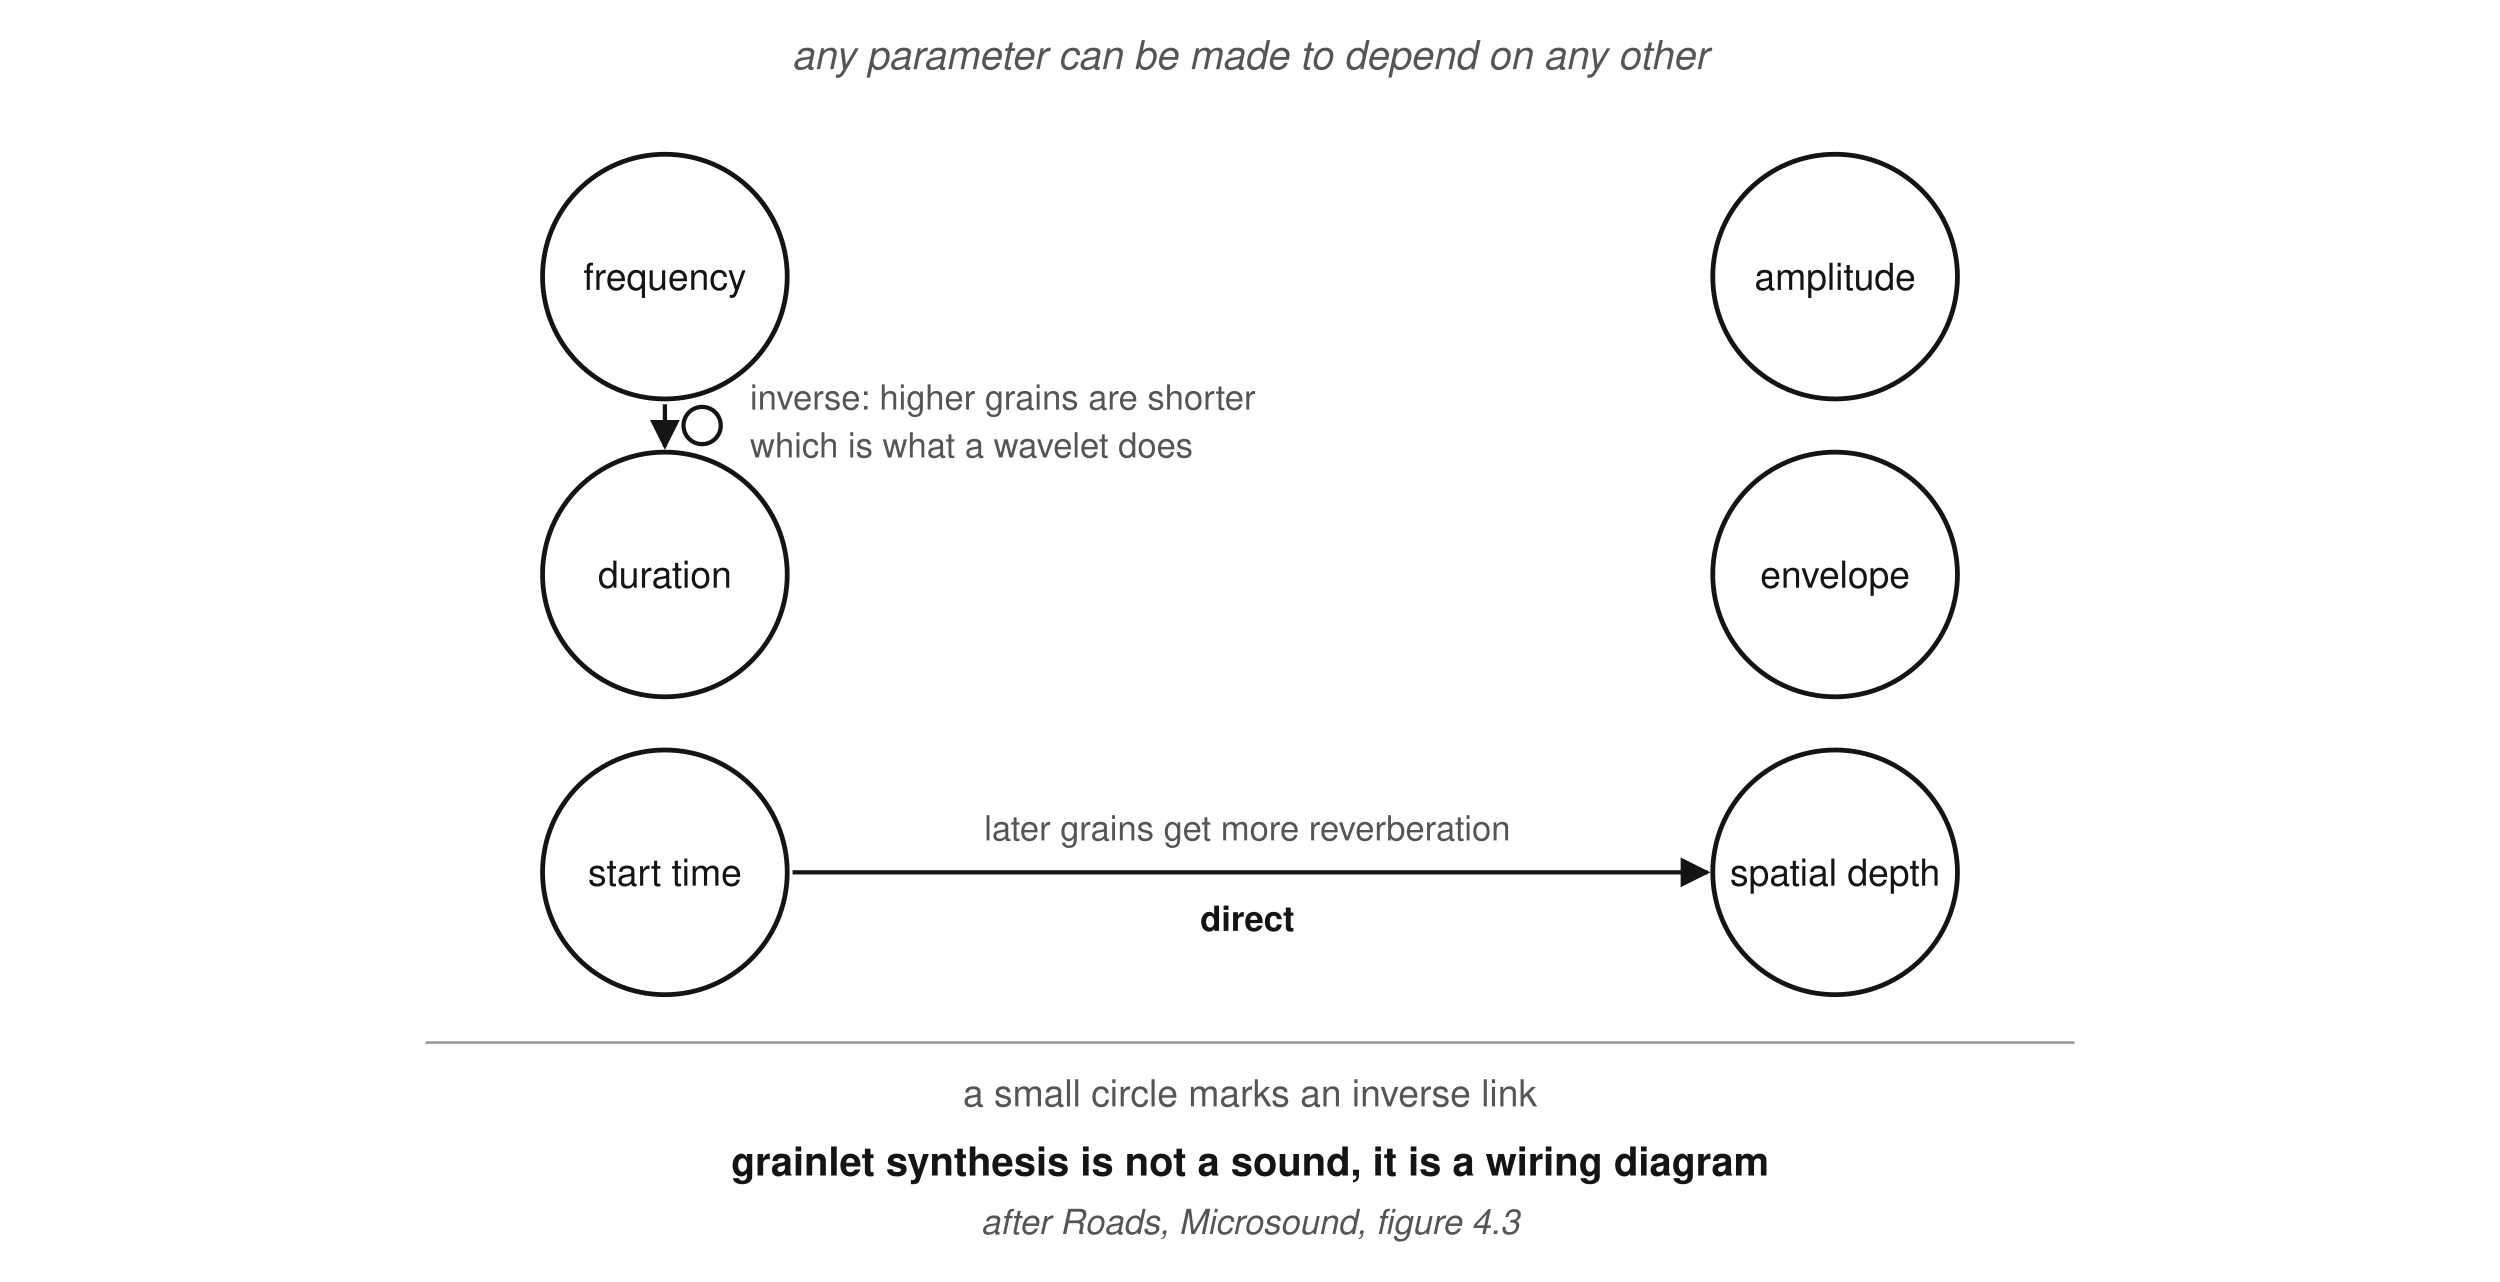
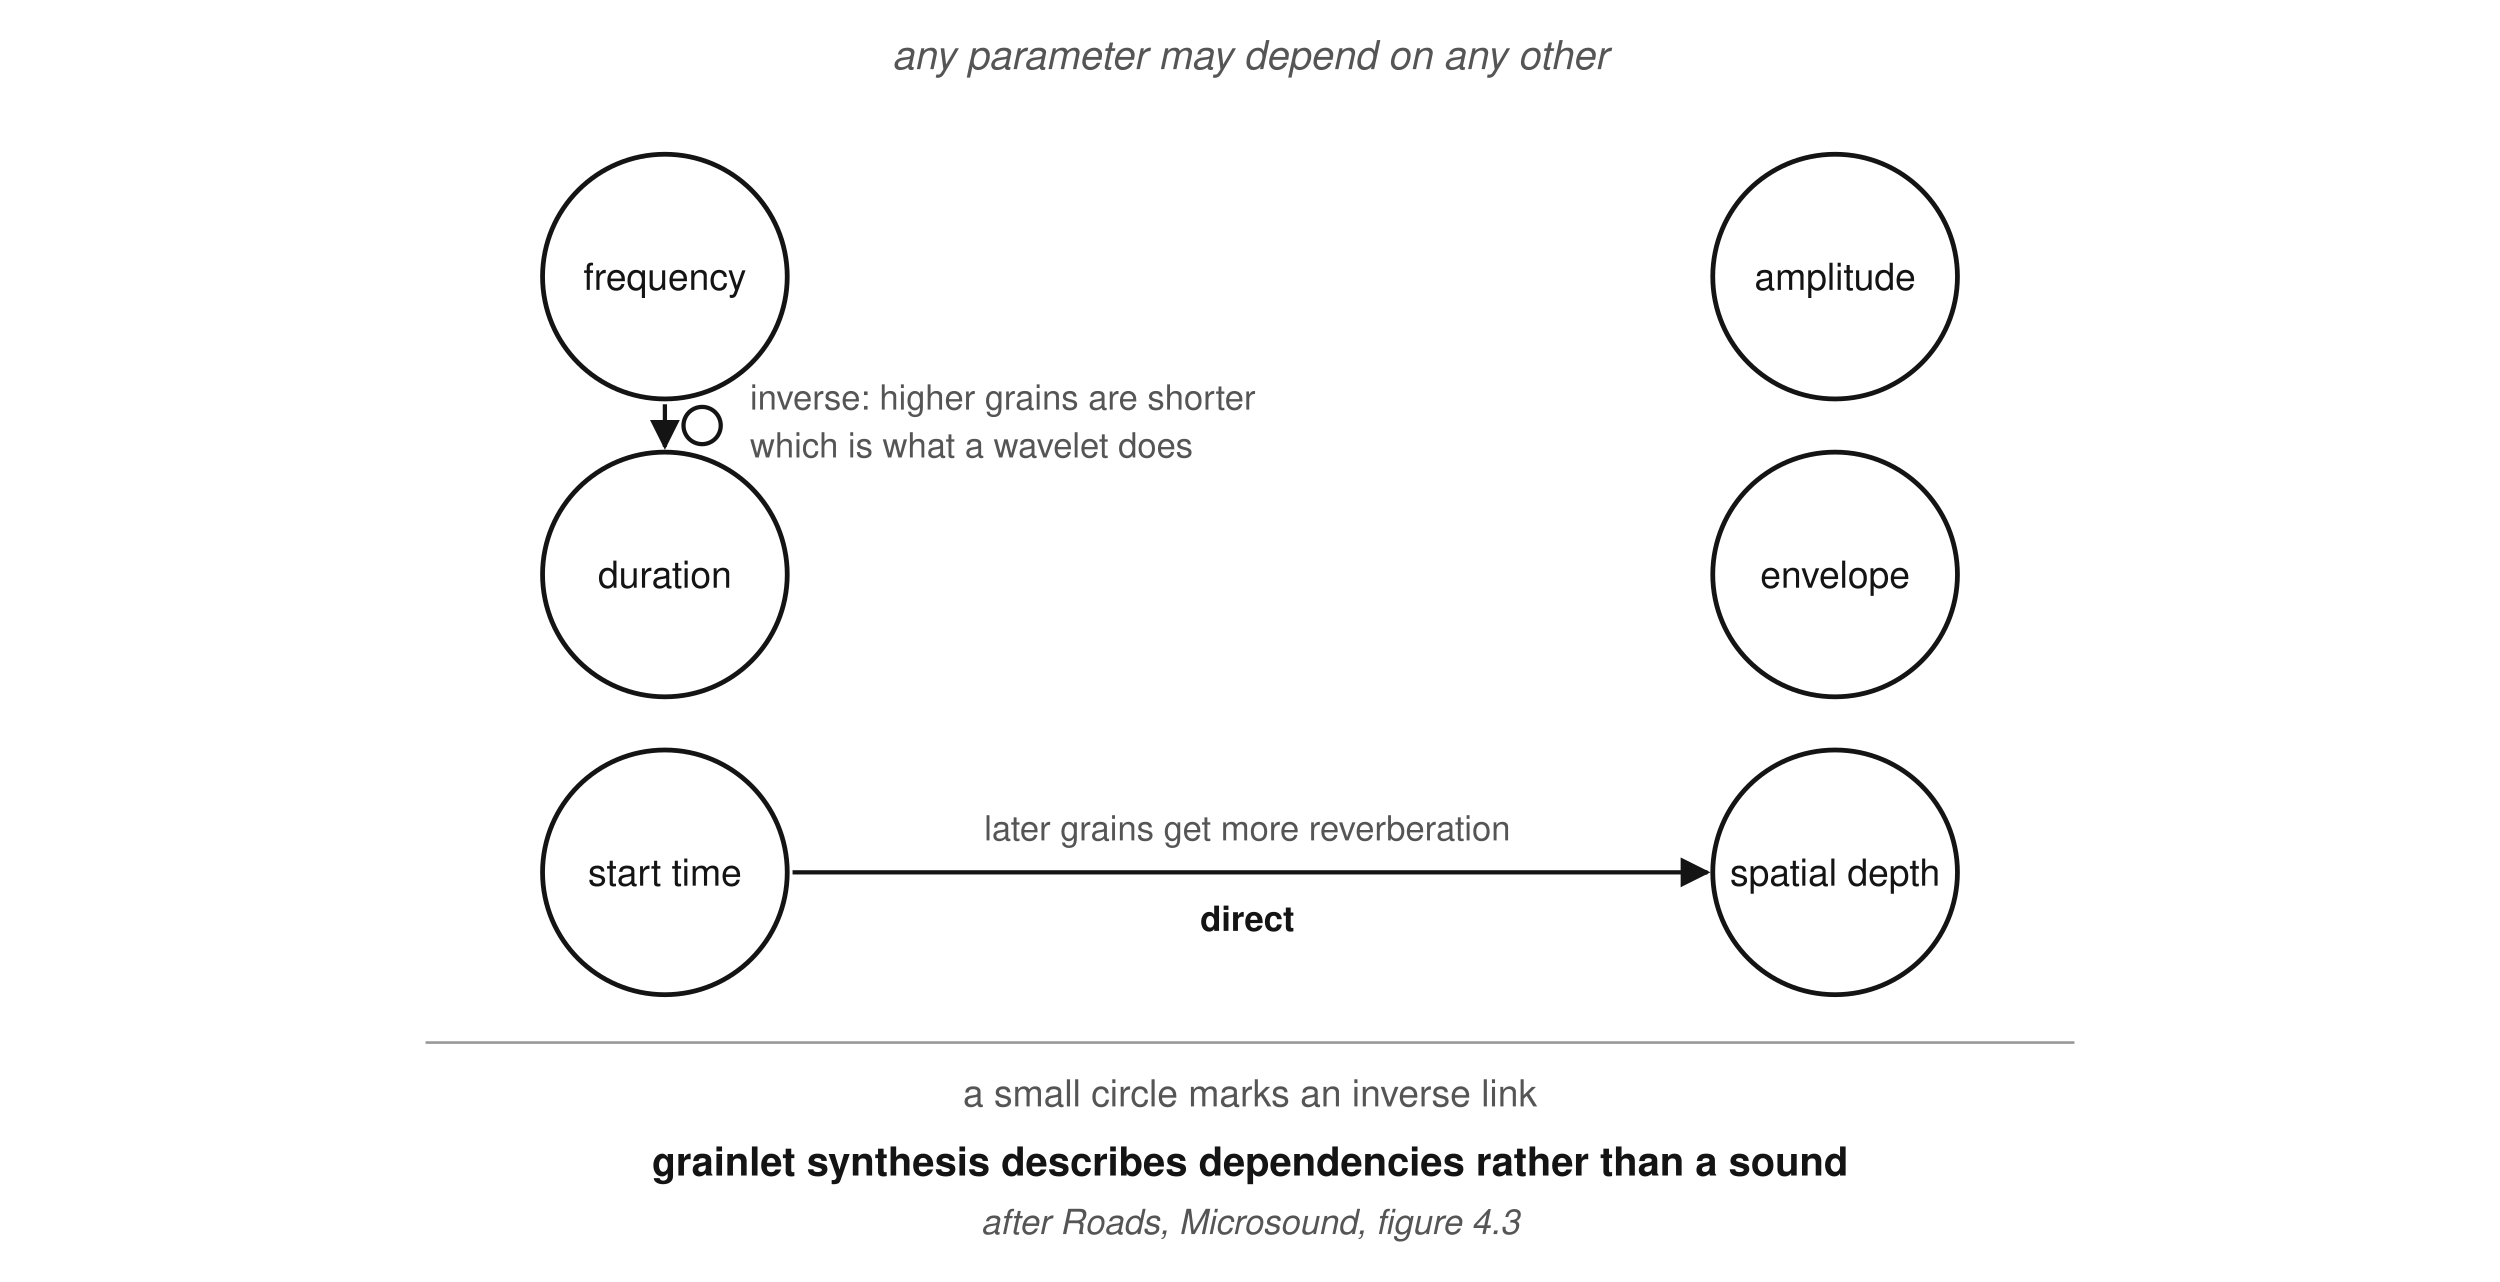
<svg xmlns="http://www.w3.org/2000/svg" viewBox="0 0 940 482" width="940" height="482" font-family="Avenir Next, Avenir, Helvetica Neue, Helvetica, Arial, sans-serif" fill="#141414">
  <defs>
    <marker id="a" viewBox="0 0 10 10" refX="9" refY="5" markerWidth="7" markerHeight="7" orient="auto-start-reverse">
      <path d="M0 0 L10 5 L0 10 z" fill="#141414" />
    </marker>
  </defs>
-   <text x="470.0" y="26.0" text-anchor="middle" font-size="15" fill="#555" font-family="Avenir Next, Avenir, Helvetica Neue, Helvetica, Arial, sans-serif" font-style="italic">any parameter can be made to depend on any other</text>
+   <text x="470.0" y="26.0" text-anchor="middle" font-size="15" fill="#555" font-family="Avenir Next, Avenir, Helvetica Neue, Helvetica, Arial, sans-serif" font-style="italic">any parameter may depend on any other</text>
  <circle cx="250" cy="104" r="46" fill="none" stroke="#141414" stroke-width="1.8" />
  <text x="250.0" y="109.0" text-anchor="middle" font-size="14" fill="#141414" font-family="Avenir Next, Avenir, Helvetica Neue, Helvetica, Arial, sans-serif">frequency</text>
  <circle cx="250" cy="216" r="46" fill="none" stroke="#141414" stroke-width="1.8" />
  <text x="250.0" y="221.0" text-anchor="middle" font-size="14" fill="#141414" font-family="Avenir Next, Avenir, Helvetica Neue, Helvetica, Arial, sans-serif">duration</text>
  <circle cx="250" cy="328" r="46" fill="none" stroke="#141414" stroke-width="1.8" />
  <text x="250.0" y="333.0" text-anchor="middle" font-size="14" fill="#141414" font-family="Avenir Next, Avenir, Helvetica Neue, Helvetica, Arial, sans-serif">start time</text>
  <circle cx="690" cy="328" r="46" fill="none" stroke="#141414" stroke-width="1.8" />
  <text x="690.0" y="333.0" text-anchor="middle" font-size="14" fill="#141414" font-family="Avenir Next, Avenir, Helvetica Neue, Helvetica, Arial, sans-serif">spatial depth</text>
  <circle cx="690" cy="104" r="46" fill="none" stroke="#141414" stroke-width="1.8" />
  <text x="690.0" y="109.0" text-anchor="middle" font-size="14" fill="#141414" font-family="Avenir Next, Avenir, Helvetica Neue, Helvetica, Arial, sans-serif">amplitude</text>
  <circle cx="690" cy="216" r="46" fill="none" stroke="#141414" stroke-width="1.8" />
  <text x="690.0" y="221.0" text-anchor="middle" font-size="14" fill="#141414" font-family="Avenir Next, Avenir, Helvetica Neue, Helvetica, Arial, sans-serif">envelope</text>
  <path d="M298.0 328.0 L642.0 328.0" fill="none" stroke="#141414" stroke-width="1.6" marker-end="url(#a)" />
  <text x="469.0" y="316.0" text-anchor="middle" font-size="13" fill="#555" font-family="Avenir Next, Avenir, Helvetica Neue, Helvetica, Arial, sans-serif">later grains get more reverberation</text>
  <text x="469.0" y="350.0" text-anchor="middle" font-size="13" fill="#141414" font-family="Avenir Next, Avenir, Helvetica Neue, Helvetica, Arial, sans-serif" font-weight="600">direct</text>
  <path d="M250 152 L250 168" fill="none" stroke="#141414" stroke-width="1.6" marker-end="url(#a)" />
  <circle cx="264" cy="160" r="7" fill="none" stroke="#141414" stroke-width="1.6" />
  <text x="282.0" y="154.0" text-anchor="start" font-size="13" fill="#555" font-family="Avenir Next, Avenir, Helvetica Neue, Helvetica, Arial, sans-serif">inverse: higher grains are shorter</text>
  <text x="282.0" y="172.0" text-anchor="start" font-size="13" fill="#555" font-family="Avenir Next, Avenir, Helvetica Neue, Helvetica, Arial, sans-serif">which is what a wavelet does</text>
  <path d="M160.0 392.0 L780.0 392.0" fill="none" stroke="#9a9a9a" stroke-width="1" />
  <text x="470.0" y="416.0" text-anchor="middle" font-size="14" fill="#555" font-family="Avenir Next, Avenir, Helvetica Neue, Helvetica, Arial, sans-serif">a small circle marks an inverse link</text>
-   <text x="470.0" y="442.0" text-anchor="middle" font-size="15" fill="#141414" font-family="Avenir Next, Avenir, Helvetica Neue, Helvetica, Arial, sans-serif" font-weight="600">grainlet synthesis is not a sound, it is a wiring diagram</text>
+   <text x="470.0" y="442.0" text-anchor="middle" font-size="15" fill="#141414" font-family="Avenir Next, Avenir, Helvetica Neue, Helvetica, Arial, sans-serif" font-weight="600">grainlet synthesis describes dependencies rather than a sound</text>
  <text x="470.0" y="464.0" text-anchor="middle" font-size="13" fill="#555" font-family="Avenir Next, Avenir, Helvetica Neue, Helvetica, Arial, sans-serif" font-style="italic">after Roads, Microsound, figure 4.3</text>
</svg>
